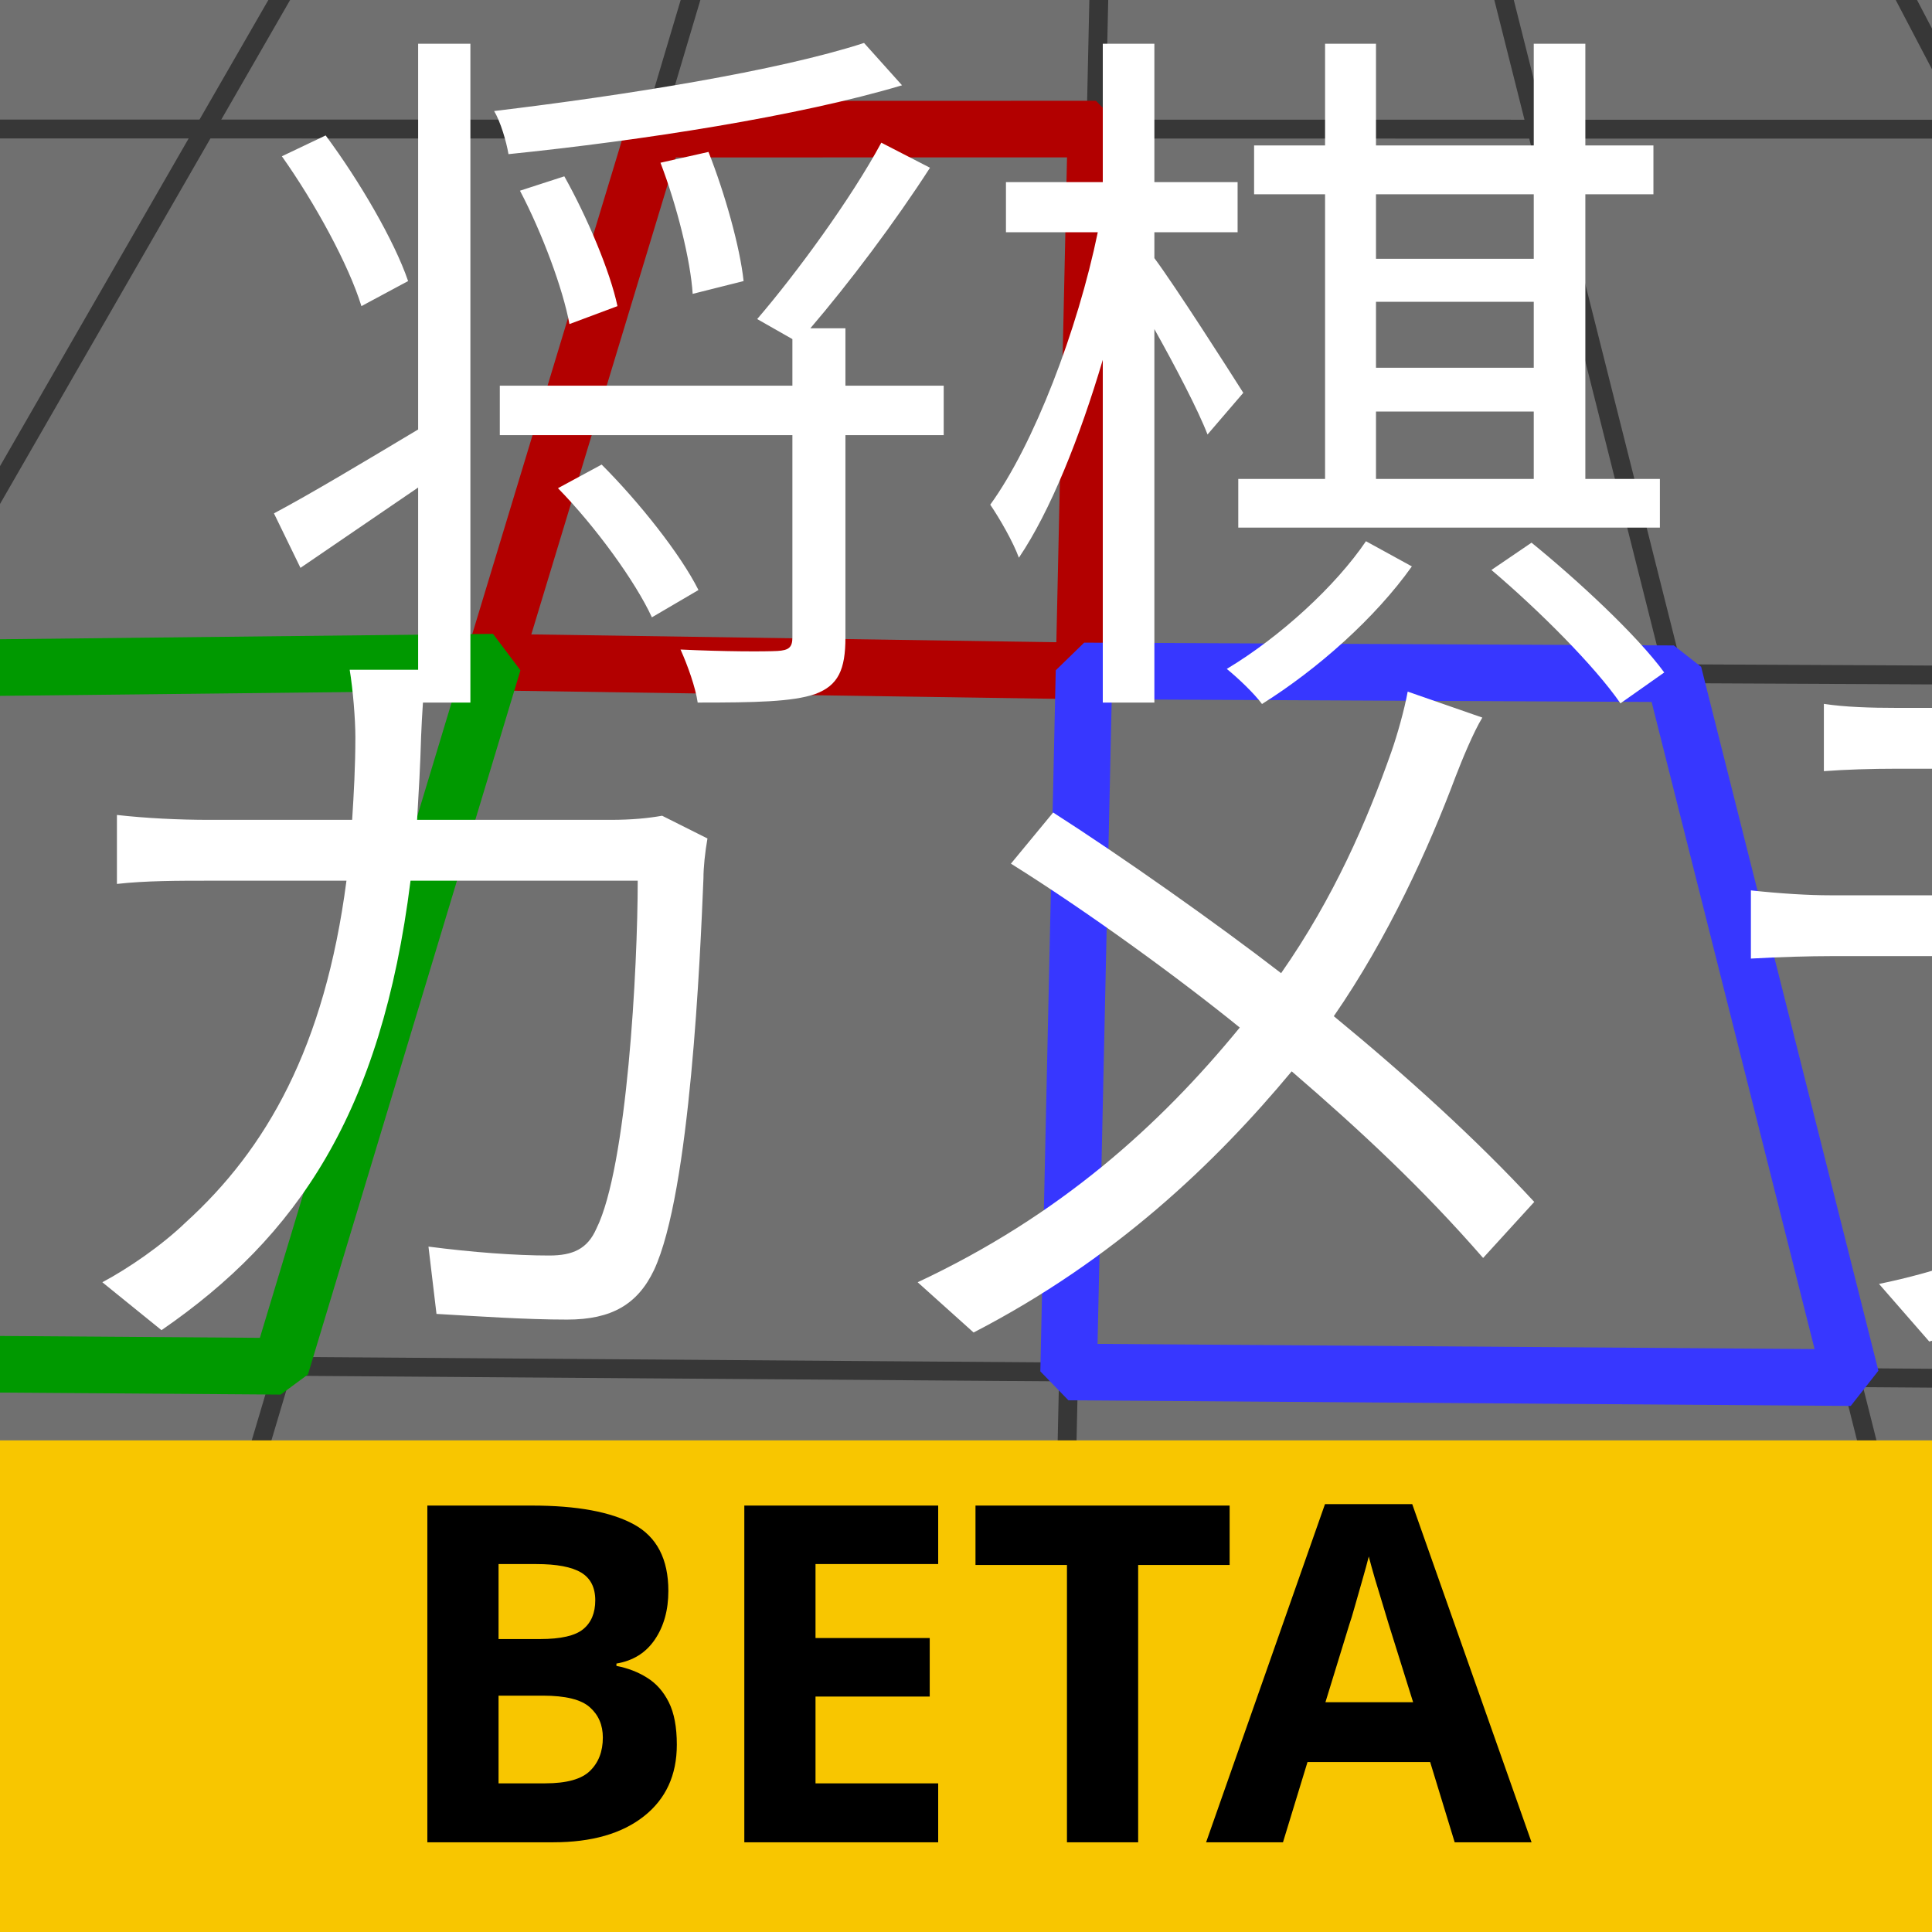
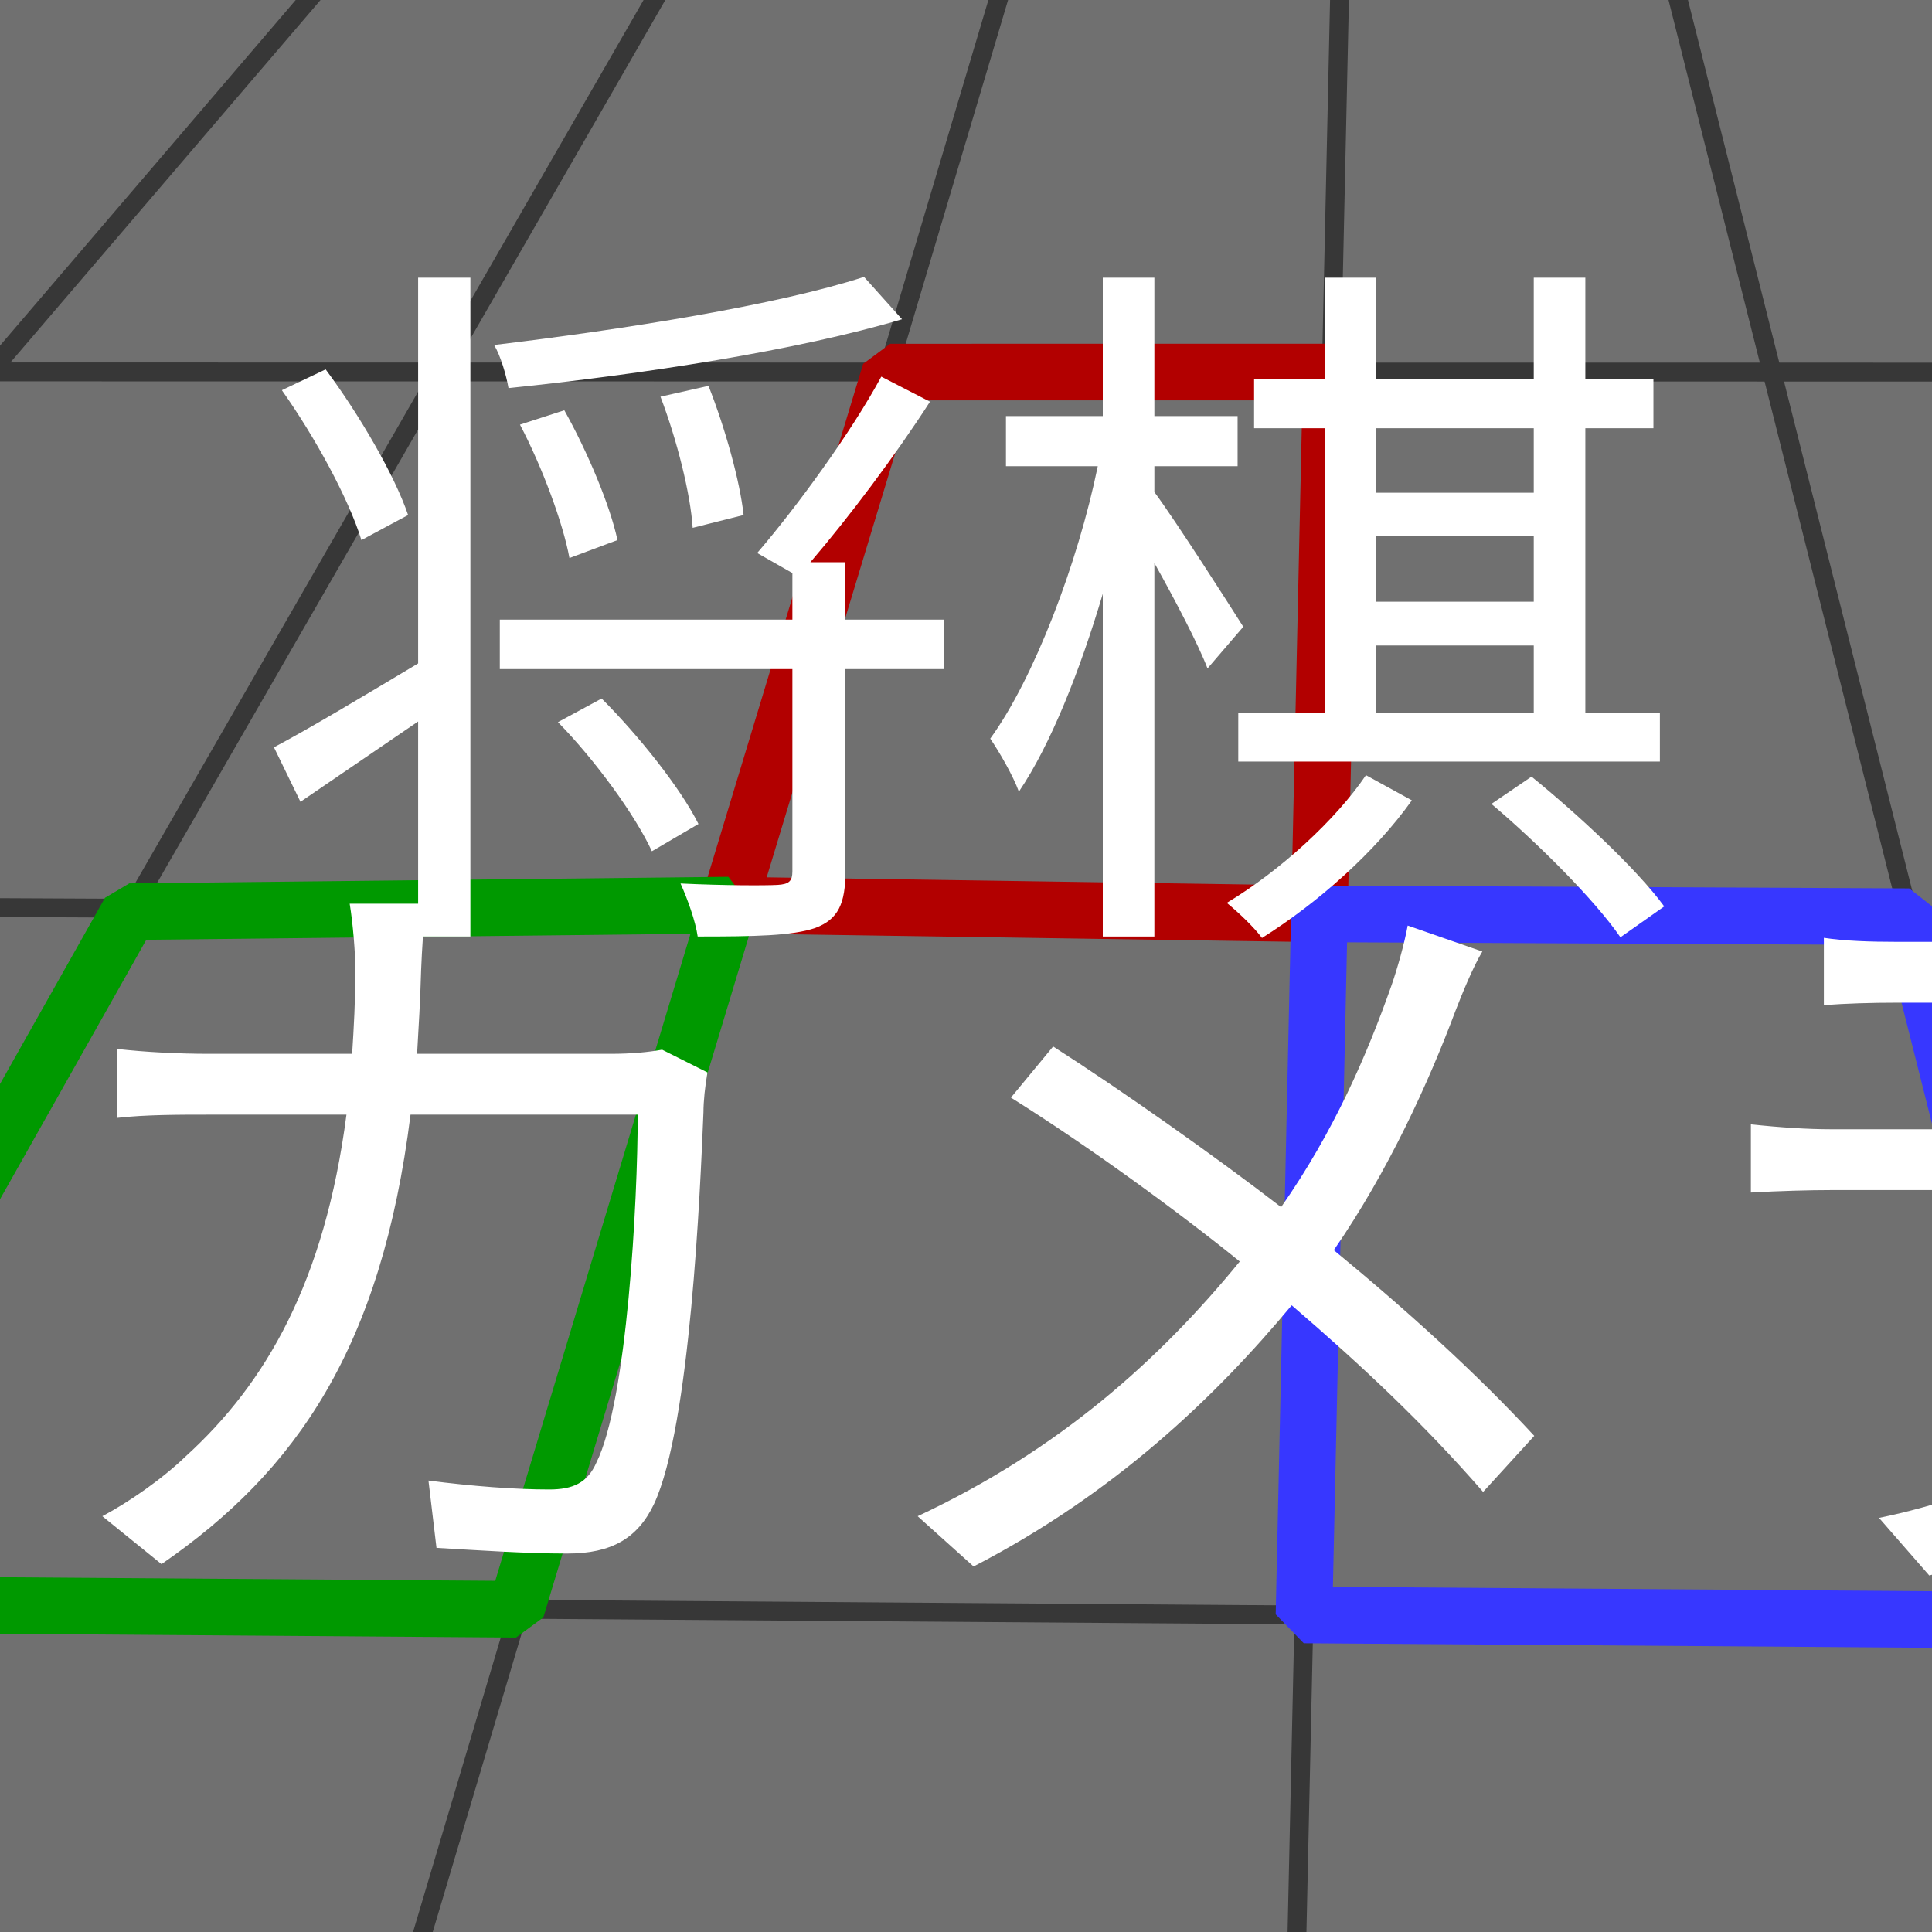
<svg xmlns="http://www.w3.org/2000/svg" xmlns:xlink="http://www.w3.org/1999/xlink" width="1024" height="1024" viewBox="0 0 270.933 270.933" version="1.1" id="svg1">
  <defs id="defs1">
    <color-profile name="sRGB-IEC61966-2.1" xlink:href="../../../../../../../WINDOWS/system32/spool/drivers/color/sRGB%20Color%20Space%20Profile.icm" id="color-profile2" />
  </defs>
  <g id="layer3">
    <rect style="display:inline;fill:#707070;fill-opacity:1;stroke:none;stroke-width:1.224;stroke-linejoin:round;stroke-dasharray:none;stroke-dashoffset:13.937" id="rect1" width="293.705" height="287.213" x="-11.386" y="-5.719" ry="0" />
  </g>
  <g id="layer2" style="display:inline">
-     <path style="fill:none;stroke:#373737;stroke-width:2.646;stroke-linecap:butt;stroke-linejoin:miter;stroke-dasharray:none;stroke-opacity:1" d="m -333.234,367.348 159.701,2.136" id="path1" />
-     <path style="display:inline;fill:none;stroke:#373737;stroke-width:2.646;stroke-linecap:butt;stroke-linejoin:miter;stroke-dasharray:none;stroke-opacity:1" d="m -173.533,369.484 159.701,2.136" id="path1-5" />
-     <path style="display:inline;fill:none;stroke:#373737;stroke-width:2.646;stroke-linecap:butt;stroke-linejoin:miter;stroke-dasharray:none;stroke-opacity:1" d="m -13.832,371.62 159.701,2.136" id="path1-5-1" />
-     <path style="display:inline;fill:none;stroke:#373737;stroke-width:2.646;stroke-linecap:butt;stroke-linejoin:miter;stroke-dasharray:none;stroke-opacity:1" d="m 145.87,373.756 159.701,2.136" id="path1-5-1-6" />
-     <path style="display:inline;fill:none;stroke:#373737;stroke-width:2.646;stroke-linecap:butt;stroke-linejoin:miter;stroke-dasharray:none;stroke-opacity:1" d="m 305.571,375.892 159.701,2.136" id="path1-5-1-6-5" />
-     <path style="fill:none;stroke:#373737;stroke-width:2.646;stroke-linecap:butt;stroke-linejoin:miter;stroke-dasharray:none;stroke-opacity:1" d="M 158.652,-207.583 -333.234,367.348" id="path2" />
-     <path style="fill:none;stroke:#373737;stroke-width:2.646;stroke-linecap:butt;stroke-linejoin:miter;stroke-dasharray:none;stroke-opacity:1" d="M 158.652,-207.583 -173.533,369.484" id="path3" />
-     <path style="fill:none;stroke:#373737;stroke-width:2.646;stroke-linecap:butt;stroke-linejoin:miter;stroke-dasharray:none;stroke-opacity:1" d="M 158.652,-207.583 -13.832,371.62" id="path4" />
-     <path style="fill:none;stroke:#373737;stroke-width:2.646;stroke-linecap:butt;stroke-linejoin:miter;stroke-dasharray:none;stroke-opacity:1" d="M 158.652,-207.583 145.87,373.756" id="path5" />
-     <path style="fill:none;stroke:#373737;stroke-width:2.646;stroke-linecap:butt;stroke-linejoin:miter;stroke-dasharray:none;stroke-opacity:1" d="M 158.652,-207.583 305.571,375.892" id="path6" />
-     <path style="fill:none;stroke:#373737;stroke-width:2.646;stroke-linecap:butt;stroke-linejoin:miter;stroke-dasharray:none;stroke-opacity:1" d="m 158.652,-207.583 306.62,585.611" id="path7" />
-     <path style="fill:none;stroke:#373737;stroke-width:2.646;stroke-linecap:butt;stroke-linejoin:miter;stroke-dasharray:none;stroke-opacity:1" d="m -237.413,189.601 736.768,5.323" id="path8" />
-     <path style="fill:none;stroke:#373737;stroke-width:2.646;stroke-linecap:butt;stroke-linejoin:miter;stroke-dasharray:none;stroke-opacity:1" d="m -147.979,92.661 670.757,3.194" id="path9" />
-     <path style="fill:none;stroke:#373737;stroke-width:2.646;stroke-linecap:butt;stroke-linejoin:miter;stroke-dasharray:none;stroke-opacity:1" d="M -64.076,18.084 448.249,18.132" id="path10" />
+     <path style="fill:none;stroke:#373737;stroke-width:2.646;stroke-linecap:butt;stroke-linejoin:miter;stroke-dasharray:none;stroke-opacity:1" d="m -300.229,401.418 159.701,2.136" id="path1" />
+     <path style="display:inline;fill:none;stroke:#373737;stroke-width:2.646;stroke-linecap:butt;stroke-linejoin:miter;stroke-dasharray:none;stroke-opacity:1" d="m -140.528,403.554 159.701,2.136" id="path1-5" />
+     <path style="display:inline;fill:none;stroke:#373737;stroke-width:2.646;stroke-linecap:butt;stroke-linejoin:miter;stroke-dasharray:none;stroke-opacity:1" d="m 19.174,405.69 159.701,2.136" id="path1-5-1" />
+     <path style="display:inline;fill:none;stroke:#373737;stroke-width:2.646;stroke-linecap:butt;stroke-linejoin:miter;stroke-dasharray:none;stroke-opacity:1" d="m 178.875,407.826 159.701,2.136" id="path1-5-1-6" />
+     <path style="display:inline;fill:none;stroke:#373737;stroke-width:2.646;stroke-linecap:butt;stroke-linejoin:miter;stroke-dasharray:none;stroke-opacity:1" d="m 338.577,409.962 159.701,2.136" id="path1-5-1-6-5" />
+     <path style="fill:none;stroke:#373737;stroke-width:2.646;stroke-linecap:butt;stroke-linejoin:miter;stroke-dasharray:none;stroke-opacity:1" d="M 191.658,-173.512 -300.229,401.418" id="path2" />
+     <path style="fill:none;stroke:#373737;stroke-width:2.646;stroke-linecap:butt;stroke-linejoin:miter;stroke-dasharray:none;stroke-opacity:1" d="M 191.658,-173.512 -140.528,403.554" id="path3" />
+     <path style="fill:none;stroke:#373737;stroke-width:2.646;stroke-linecap:butt;stroke-linejoin:miter;stroke-dasharray:none;stroke-opacity:1" d="M 191.658,-173.512 19.174,405.69" id="path4" />
+     <path style="fill:none;stroke:#373737;stroke-width:2.646;stroke-linecap:butt;stroke-linejoin:miter;stroke-dasharray:none;stroke-opacity:1" d="M 191.658,-173.512 178.875,407.826" id="path5" />
+     <path style="fill:none;stroke:#373737;stroke-width:2.646;stroke-linecap:butt;stroke-linejoin:miter;stroke-dasharray:none;stroke-opacity:1" d="M 191.658,-173.512 338.577,409.962" id="path6" />
+     <path style="fill:none;stroke:#373737;stroke-width:2.646;stroke-linecap:butt;stroke-linejoin:miter;stroke-dasharray:none;stroke-opacity:1" d="m 191.658,-173.512 306.62,585.611" id="path7" />
+     <path style="fill:none;stroke:#373737;stroke-width:2.646;stroke-linecap:butt;stroke-linejoin:miter;stroke-dasharray:none;stroke-opacity:1" d="m -204.408,223.671 736.768,5.323" id="path8" />
+     <path style="fill:none;stroke:#373737;stroke-width:2.646;stroke-linecap:butt;stroke-linejoin:miter;stroke-dasharray:none;stroke-opacity:1" d="m -114.974,126.731 670.757,3.194" id="path9" />
+     <path style="fill:none;stroke:#373737;stroke-width:2.646;stroke-linecap:butt;stroke-linejoin:miter;stroke-dasharray:none;stroke-opacity:1" d="m -31.071,52.155 512.325,0.048" id="path10" />
  </g>
-   <g id="layer4">
-     <path style="display:inline;fill:none;stroke:#b20000;stroke-width:7.938;stroke-linecap:butt;stroke-linejoin:bevel;stroke-dasharray:none;stroke-opacity:1" d="m 91.835,18.108 61.855,-0.004 -1.671,75.985 -82.836,-1.234 z" id="path11" />
-     <path style="display:inline;fill:none;stroke:#009900;stroke-width:7.938;stroke-linecap:butt;stroke-linejoin:bevel;stroke-dasharray:none;stroke-opacity:1" d="M -14.824,93.777 69.183,92.856 39.387,191.601 -69.532,190.814 Z" id="path12" />
-     <path style="display:inline;fill:none;stroke:#3737ff;stroke-width:7.938;stroke-linecap:butt;stroke-linejoin:bevel;stroke-dasharray:none;stroke-opacity:1" d="m 152.019,94.089 82.693,0.394 24.855,98.709 -109.71,-0.793 z" id="path13" />
+   <g id="layer4" style="display:inline">
+     <path style="display:inline;fill:none;stroke:#b20000;stroke-width:7.938;stroke-linecap:butt;stroke-linejoin:bevel;stroke-dasharray:none;stroke-opacity:1" d="m 124.84,52.178 61.855,-0.004 -1.671,75.985 -82.836,-1.234 z" id="path11" />
+     <path style="display:inline;fill:none;stroke:#009900;stroke-width:7.938;stroke-linecap:butt;stroke-linejoin:bevel;stroke-dasharray:none;stroke-opacity:1" d="m 18.182,127.847 84.007,-0.921 -29.796,98.745 -108.919,-0.787 z" id="path12" />
+     <path style="display:inline;fill:none;stroke:#3737ff;stroke-width:7.938;stroke-linecap:butt;stroke-linejoin:bevel;stroke-dasharray:none;stroke-opacity:1" d="m 185.025,128.16 82.693,0.394 24.855,98.709 -109.71,-0.793 z" id="path13" />
  </g>
  <g id="layer1">
-     <g id="g10" style="fill:#ffffff;fill-opacity:1" transform="translate(0,-32.80835)">
+     <g id="g10" style="fill:#ffffff;fill-opacity:1">
      <text xml:space="preserve" style="font-style:normal;font-variant:normal;font-weight:normal;font-stretch:normal;font-size:100.542px;line-height:1.25;font-family:'ニコカv2';-inkscape-font-specification:'ニコカv2, Normal';font-variant-ligatures:normal;font-variant-caps:normal;font-variant-numeric:normal;font-variant-east-asian:normal;fill:#ffffff;fill-opacity:1;stroke-width:0.265" x="35.808" y="123.395" id="text1">
        <tspan id="tspan1" style="font-style:normal;font-variant:normal;font-weight:normal;font-stretch:normal;font-size:100.542px;font-family:'ニコカv2';-inkscape-font-specification:'ニコカv2, Normal';font-variant-ligatures:normal;font-variant-caps:normal;font-variant-numeric:normal;font-variant-east-asian:normal;fill:#ffffff;fill-opacity:1;stroke-width:0.265" x="35.808" y="123.395">将棋</tspan>
      </text>
      <text xml:space="preserve" style="font-style:normal;font-variant:normal;font-weight:normal;font-stretch:normal;font-size:113.771px;line-height:1.25;font-family:'ニコカv2';-inkscape-font-specification:'ニコカv2, Normal';font-variant-ligatures:normal;font-variant-caps:normal;font-variant-numeric:normal;font-variant-east-asian:normal;fill:#ffffff;fill-opacity:1;stroke-width:0.265" x="1.944" y="216.268" id="text1-4">
        <tspan id="tspan1-5" style="font-style:normal;font-variant:normal;font-weight:normal;font-stretch:normal;font-size:113.771px;font-family:'ニコカv2';-inkscape-font-specification:'ニコカv2, Normal';font-variant-ligatures:normal;font-variant-caps:normal;font-variant-numeric:normal;font-variant-east-asian:normal;fill:#ffffff;fill-opacity:1;stroke-width:0.265" x="1.944" y="216.268">カメラ</tspan>
      </text>
    </g>
-     <rect style="fill:#f8c600;fill-opacity:1;stroke:none;stroke-width:7.938;stroke-linejoin:bevel;stroke-dasharray:none;stroke-dashoffset:13.937;stroke-opacity:1" id="rect13" width="552.592" height="144.798" x="-135.216" y="201.992" />
-     <text xml:space="preserve" style="font-style:normal;font-variant:normal;font-weight:900;font-stretch:normal;font-size:66.146px;line-height:1.25;font-family:'Source Code Pro';-inkscape-font-specification:'Source Code Pro, Heavy';font-variant-ligatures:normal;font-variant-caps:normal;font-variant-numeric:normal;font-variant-east-asian:normal;stroke-width:0.265" x="53.975" y="258.353" id="text13">
-       <tspan id="tspan13" style="font-style:normal;font-variant:normal;font-weight:900;font-stretch:normal;font-size:66.146px;font-family:'Source Code Pro';-inkscape-font-specification:'Source Code Pro, Heavy';font-variant-ligatures:normal;font-variant-caps:normal;font-variant-numeric:normal;font-variant-east-asian:normal;stroke-width:0.265" x="53.975" y="258.353">BETA</tspan>
-     </text>
  </g>
</svg>
